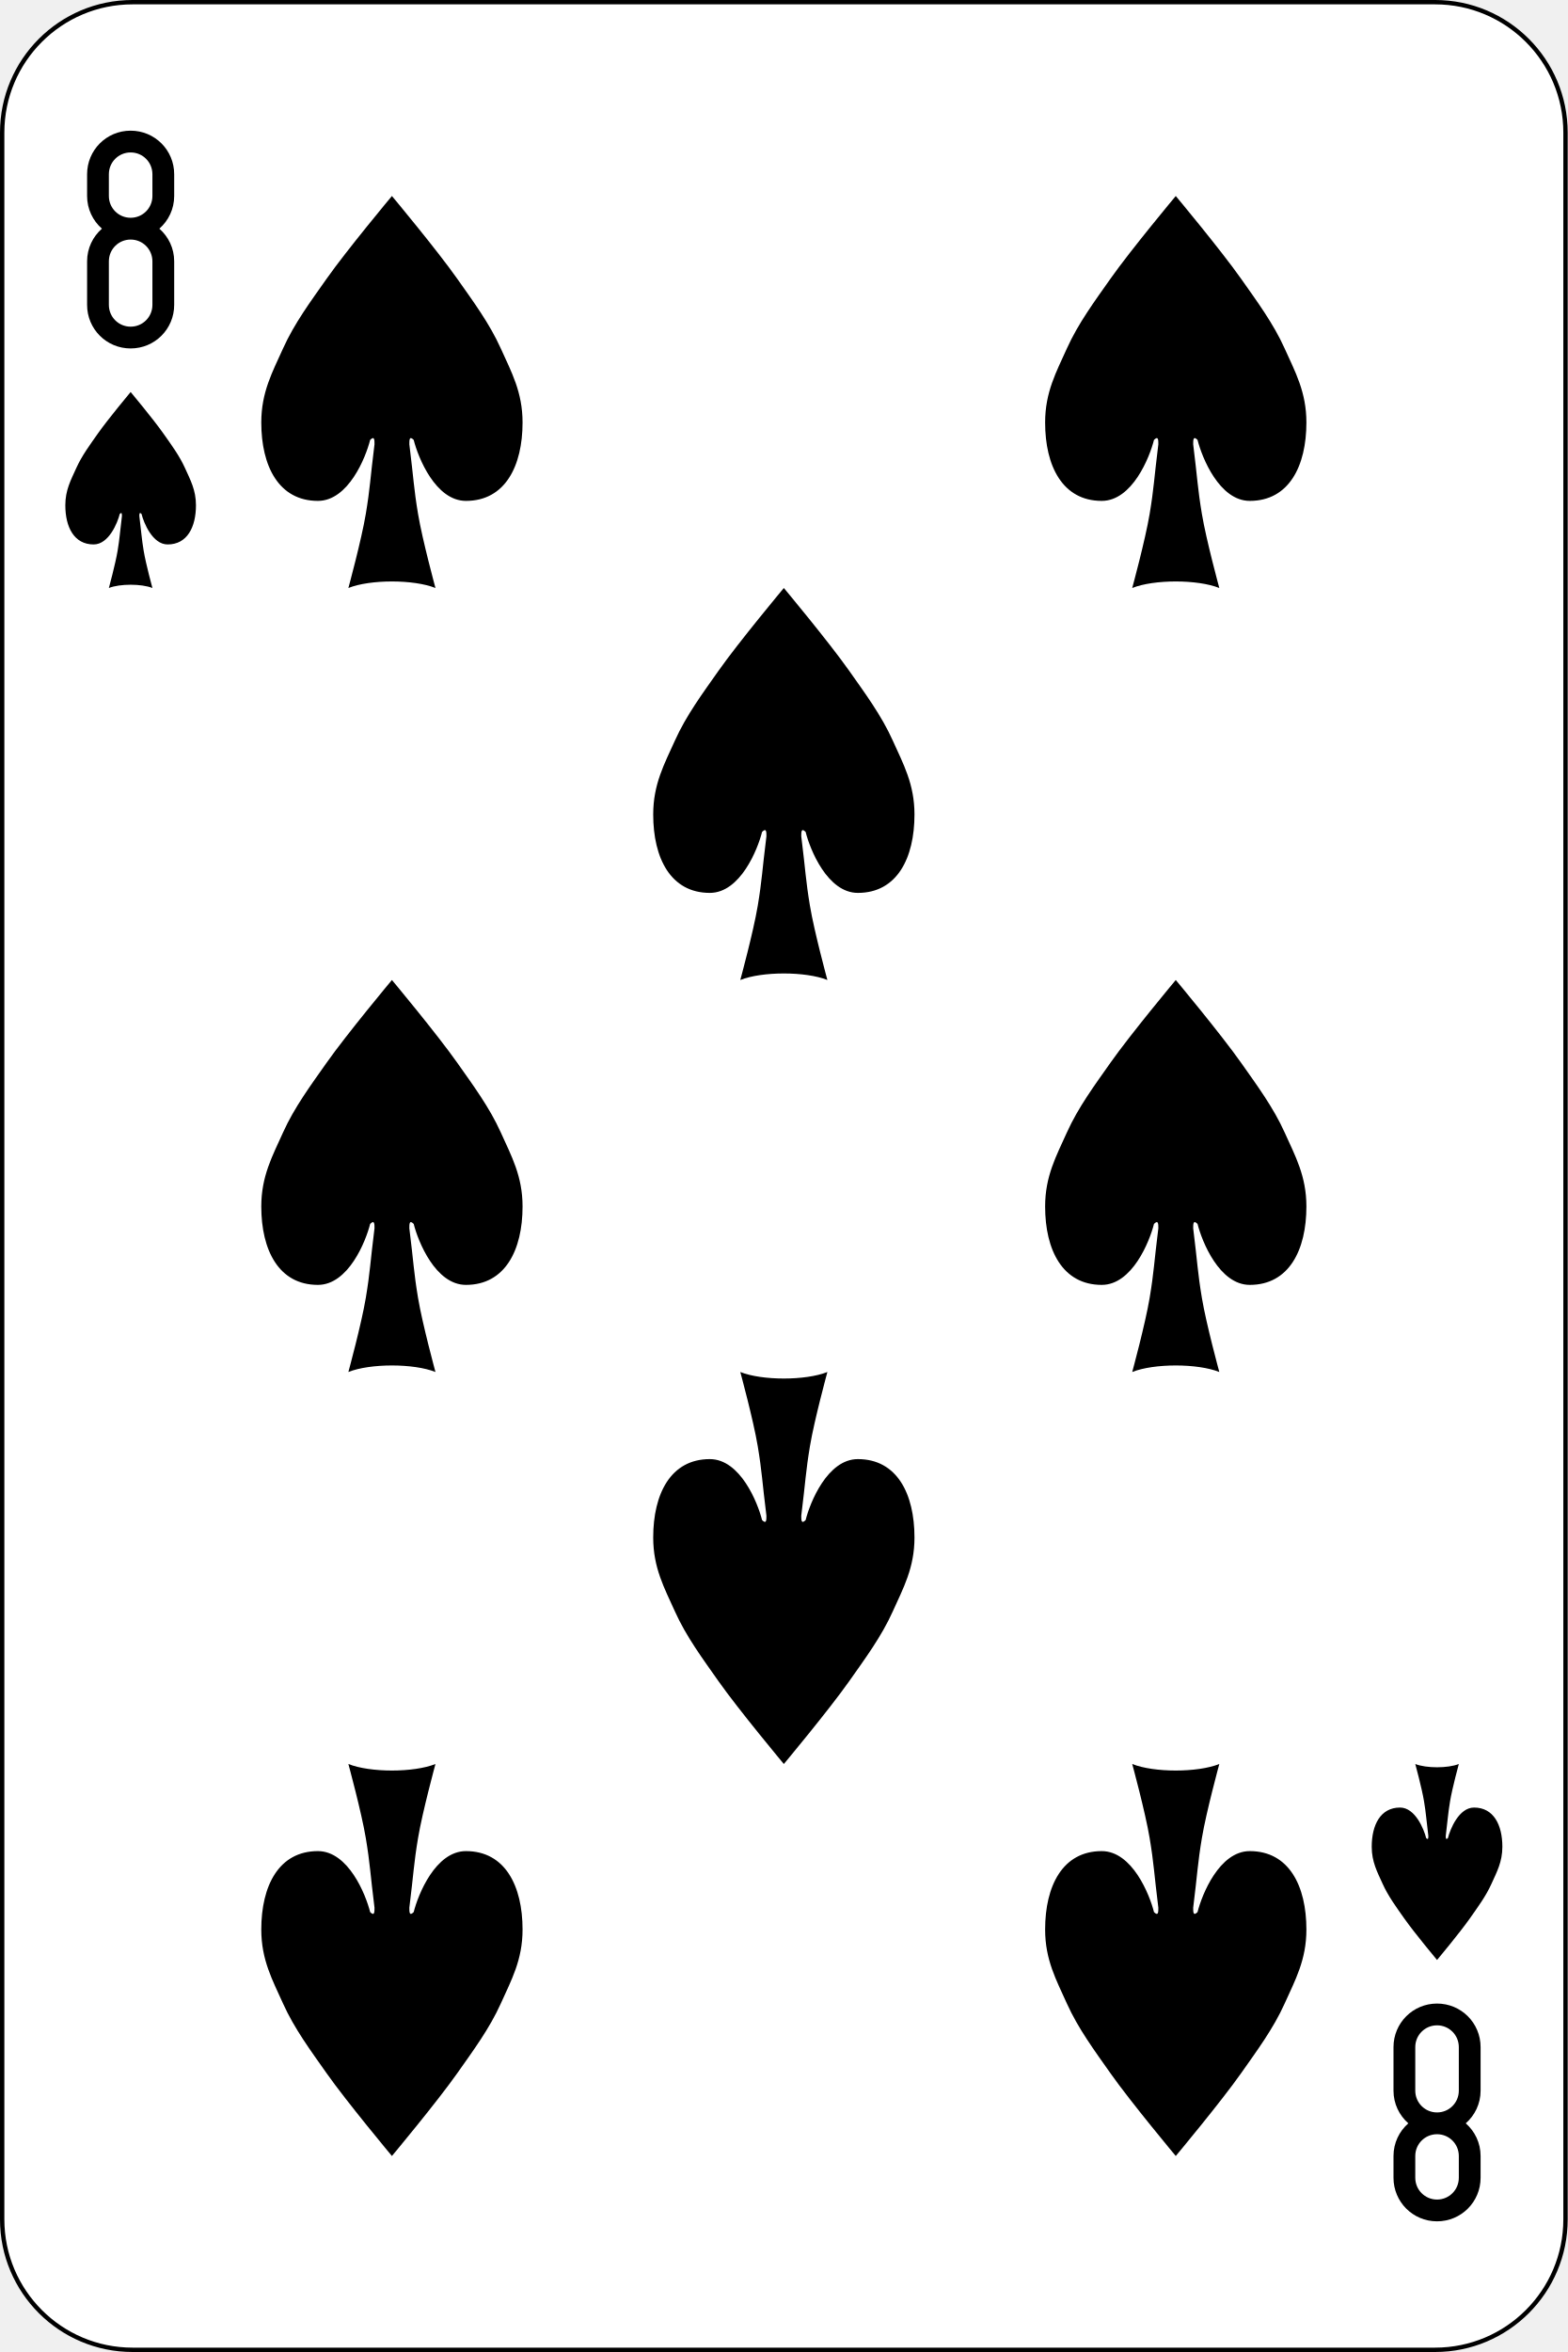
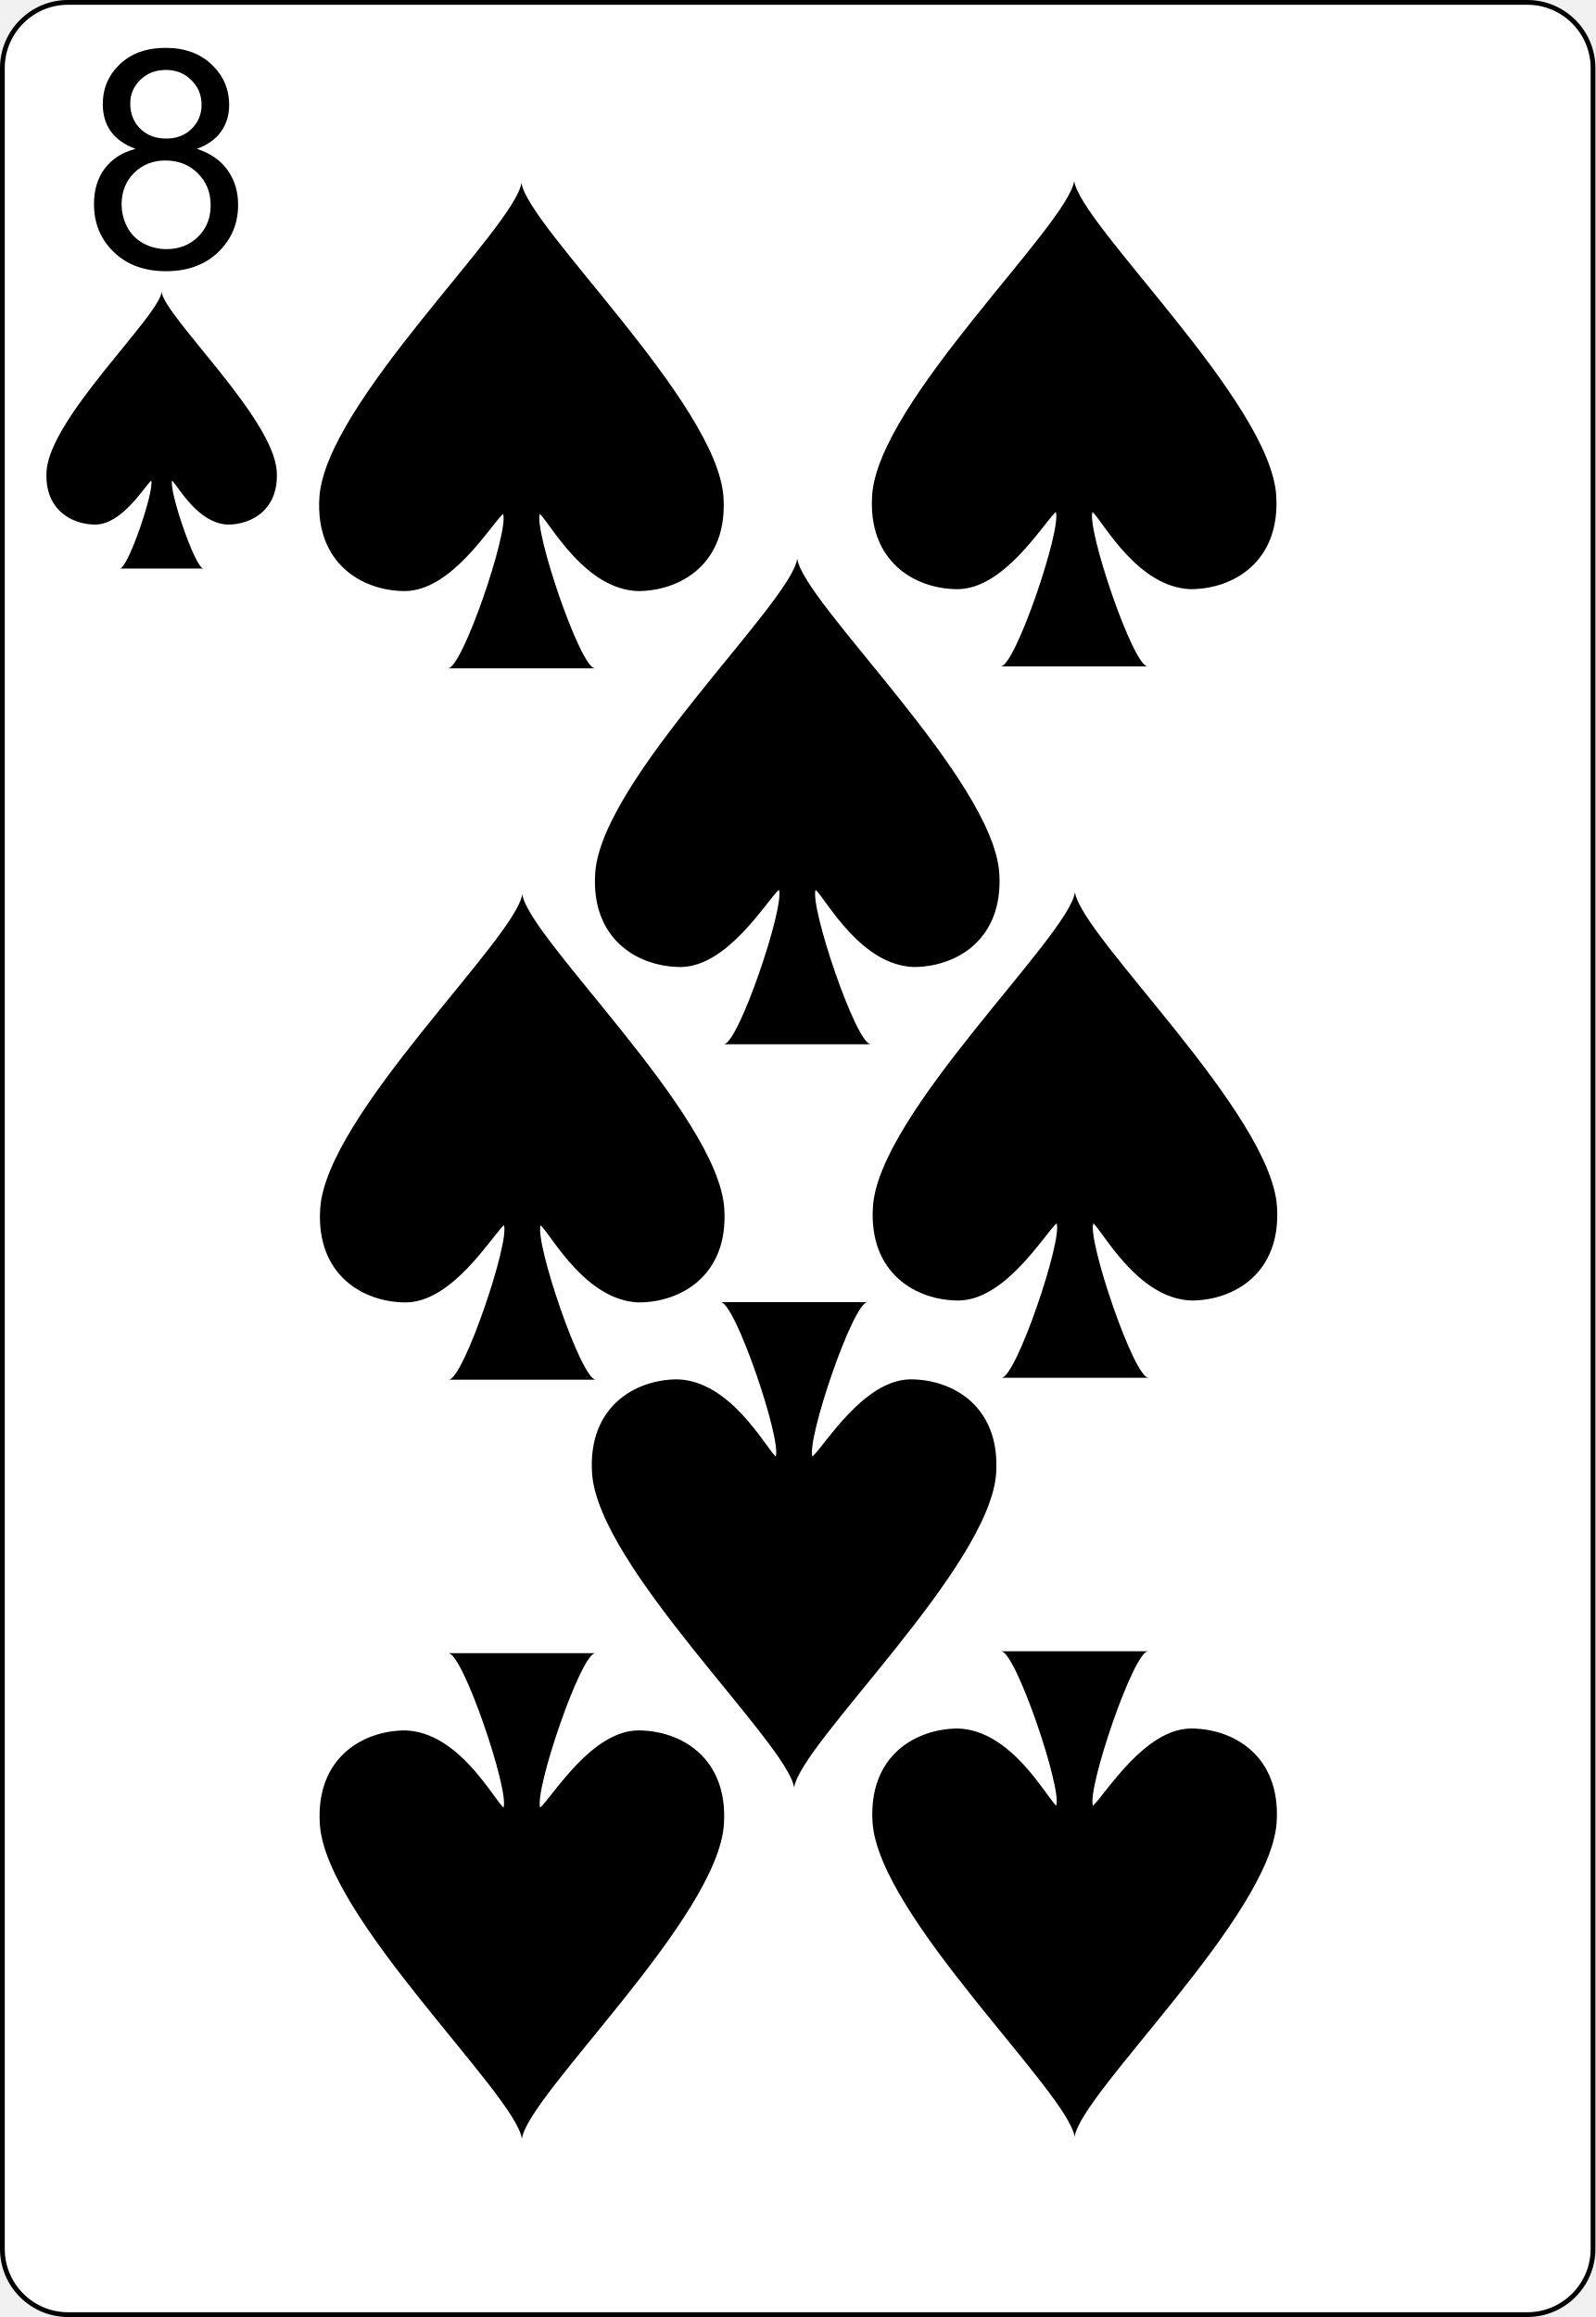
- <svg xmlns="http://www.w3.org/2000/svg" width="95.25mm" height="142.875mm" viewBox="0 0 95.25 142.875" version="1.1" id="svg8415">
-   <defs id="defs8409" />
-   <g id="layer1" transform="translate(-82.02084,-72.10416)">
-     <g transform="matrix(0.2645833,0,0,0.2645833,82.02084,-63.45833)" id="g3102">
-       <rect rx="29.944" ry="29.944" y="512.862" x="0.5" height="539" width="359" id="rect6472-66" style="fill:#ffffff;stroke:#000000;stroke-width:1" />
-       <path style="fill:#000000;fill-opacity:1;stroke:none" id="rect3163-5-18-0-7" d="m 30,542.362 c -5.54,0 -10,4.46 -10,10 v 5 c 0,3.004 1.323,5.67 3.406,7.5 -2.083,1.83 -3.406,4.496 -3.406,7.5 v 10 c 0,5.54 4.46,10 10,10 5.54,0 10,-4.46 10,-10 v -10 c 0,-3.004 -1.323,-5.67 -3.406,-7.5 2.083,-1.83 3.406,-4.496 3.406,-7.5 v -5 c 0,-5.54 -4.46,-10 -10,-10 z m 0,5 c 2.77,0 5,2.23 5,5 v 5 c 0,2.77 -2.23,5 -5,5 -2.77,0 -5,-2.23 -5,-5 v -5 c 0,-2.77 2.23,-5 5,-5 z m 0,20 c 2.77,0 5,2.23 5,5 v 10 c 0,2.77 -2.23,5 -5,5 -2.77,0 -5,-2.23 -5,-5 v -10 c 0,-2.77 2.23,-5 5,-5 z" />
-       <path style="fill:#000000;fill-opacity:1;stroke:none" id="rect3163-5-18-0-7-4" d="m 330,1022.362 c -5.54,0 -10,-4.46 -10,-10 v -5 c 0,-3.004 1.323,-5.67 3.406,-7.5 C 321.323,998.032 320,995.366 320,992.362 v -10 c 0,-5.54 4.46,-10 10,-10 5.54,0 10,4.46 10,10 v 10 c 0,3.004 -1.323,5.67 -3.406,7.5 2.083,1.83 3.406,4.496 3.406,7.5 v 5 c 0,5.54 -4.46,10 -10,10 z m 0,-5 c 2.77,0 5,-2.23 5,-5 v -5 c 0,-2.77 -2.23,-5 -5,-5 -2.77,0 -5,2.23 -5,5 v 5 c 0,2.77 2.23,5 5,5 z m 0,-20 c 2.77,0 5,-2.23 5,-5 v -10 c 0,-2.77 -2.23,-5 -5,-5 -2.77,0 -5,2.23 -5,5 v 10 c 0,2.77 2.23,5 5,5 z" />
-       <path style="fill:#000000;fill-opacity:1;stroke:none" d="m 32.5,630.362 c 0.5,2 2.5,7 6,7 4.5,0 6.5,-4 6.5,-9 0,-3.5 -1.289,-5.806 -2.5,-8.5 -1.289,-2.868 -3.19,-5.429 -5,-8 -2.323,-3.299 -7.5,-9.5 -7.5,-9.5 0,0 -5.177,6.201 -7.5,9.5 -1.81,2.571 -3.711,5.132 -5,8 -1.211,2.694 -2.5,5 -2.5,8.5 0,5 2,9 6.5,9 3.5,0 5.5,-5 6,-7 0.5,-0.5 0.5,0 0.5,0.5 -0.5,4 -0.5,5 -1,8 -0.5,3 -2,8.5 -2,8.5 2.5,-1 7.5,-1 10,0 0,0 -1.5,-5.5 -2,-8.5 -0.5,-3 -0.5,-4 -1,-8 0,-0.5 0,-1 0.5,-0.5 z" id="path3037-7-4-7-1" />
-       <path style="fill:#000000;fill-opacity:1;stroke:none" d="m 332.5,934.362 c 0.5,-2 2.5,-7 6,-7 4.5,0 6.5,4 6.5,9 0,3.5 -1.289,5.806 -2.5,8.5 -1.289,2.868 -3.19,5.429 -5,8 -2.323,3.299 -7.5,9.5 -7.5,9.5 0,0 -5.177,-6.201 -7.5,-9.5 -1.81,-2.571 -3.711,-5.132 -5,-8 -1.211,-2.694 -2.5,-5 -2.5,-8.5 0,-5 2,-9 6.5,-9 3.5,0 5.5,5 6,7 0.5,0.5 0.5,0 0.5,-0.5 -0.5,-4 -0.5,-5 -1,-8 -0.5,-3 -2,-8.5 -2,-8.5 2.5,1 7.5,1 10,0 0,0 -1.5,5.5 -2,8.5 -0.5,3 -0.5,4 -1,8 0,0.5 0,1 0.5,0.5 z" id="path3037-7-4-4-8" />
-       <path style="fill:#000000;fill-opacity:1;stroke:none" d="m 95,613.362 c 1,4 5,14 12,14 9,0 13,-8 13,-18 0,-7 -2.579,-11.612 -5,-17 -2.578,-5.737 -6.379,-10.857 -10,-16 -4.645,-6.598 -15,-19 -15,-19 0,0 -10.355,12.402 -15,19 -3.621,5.143 -7.422,10.263 -10,16 -2.421,5.388 -5,10 -5,17 0,10 4,18 13,18 7,0 11,-10 12,-14 1,-1 1,0 1,1 -1,8 -1,10 -2,16 -1,6 -4,17 -4,17 5,-2 15,-2 20,0 0,0 -3,-11 -4,-17 -1,-6 -1,-8 -2,-16 0,-1 0,-2 1,-1 z" id="path3037-7-49" />
-       <path style="fill:#000000;fill-opacity:1;stroke:none" d="m 275,613.362 c 1,4 5,14 12,14 9,0 13,-8 13,-18 0,-7 -2.579,-11.612 -5,-17 -2.578,-5.737 -6.379,-10.857 -10,-16 -4.645,-6.598 -15,-19 -15,-19 0,0 -10.355,12.402 -15,19 -3.621,5.143 -7.422,10.263 -10,16 -2.421,5.388 -5,10 -5,17 0,10 4,18 13,18 7,0 11,-10 12,-14 1,-1 1,0 1,1 -1,8 -1,10 -2,16 -1,6 -4,17 -4,17 5,-2 15,-2 20,0 0,0 -3,-11 -4,-17 -1,-6 -1,-8 -2,-16 0,-1 0,-2 1,-1 z" id="path3037-7-09-6" />
-       <path style="fill:#000000;fill-opacity:1;stroke:none" d="m 185,703.362 c 1,4 5,14 12,14 9,0 13,-8 13,-18 0,-7 -2.579,-11.612 -5,-17 -2.578,-5.737 -6.379,-10.857 -10,-16 -4.645,-6.598 -15,-19 -15,-19 0,0 -10.355,12.402 -15,19 -3.621,5.143 -7.422,10.263 -10,16 -2.421,5.388 -5,10 -5,17 0,10 4,18 13,18 7,0 11,-10 12,-14 1,-1 1,0 1,1 -1,8 -1,10 -2,16 -1,6 -4,17 -4,17 5,-2 15,-2 20,0 0,0 -3,-11 -4,-17 -1,-6 -1,-8 -2,-16 0,-1 0,-2 1,-1 z" id="path3037-7-4-3" />
-       <path style="fill:#000000;fill-opacity:1;stroke:none" d="m 95,793.362 c 1,4 5,14 12,14 9,0 13,-8 13,-18 0,-7 -2.579,-11.612 -5,-17 -2.578,-5.737 -6.379,-10.857 -10,-16 -4.645,-6.598 -15,-19 -15,-19 0,0 -10.355,12.402 -15,19 -3.621,5.143 -7.422,10.263 -10,16 -2.421,5.388 -5,10 -5,17 0,10 4,18 13,18 7,0 11,-10 12,-14 1,-1 1,0 1,1 -1,8 -1,10 -2,16 -1,6 -4,17 -4,17 5,-2 15,-2 20,0 0,0 -3,-11 -4,-17 -1,-6 -1,-8 -2,-16 0,-1 0,-2 1,-1 z" id="path3037-7-8-7" />
-       <path style="fill:#000000;fill-opacity:1;stroke:none" d="m 275,793.362 c 1,4 5,14 12,14 9,0 13,-8 13,-18 0,-7 -2.579,-11.612 -5,-17 -2.578,-5.737 -6.379,-10.857 -10,-16 -4.645,-6.598 -15,-19 -15,-19 0,0 -10.355,12.402 -15,19 -3.621,5.143 -7.422,10.263 -10,16 -2.421,5.388 -5,10 -5,17 0,10 4,18 13,18 7,0 11,-10 12,-14 1,-1 1,0 1,1 -1,8 -1,10 -2,16 -1,6 -4,17 -4,17 5,-2 15,-2 20,0 0,0 -3,-11 -4,-17 -1,-6 -1,-8 -2,-16 0,-1 0,-2 1,-1 z" id="path3037-7-82-8" />
-       <path style="fill:#000000;fill-opacity:1;stroke:none" d="m 185,861.362 c 1,-4 5,-14 12,-14 9,0 13,8 13,18 0,7 -2.579,11.612 -5,17 -2.578,5.737 -6.379,10.857 -10,16 -4.645,6.598 -15,19 -15,19 0,0 -10.355,-12.402 -15,-19 -3.621,-5.143 -7.422,-10.263 -10,-16 -2.421,-5.388 -5,-10 -5,-17 0,-10 4,-18 13,-18 7,0 11,10 12,14 1,1 1,0 1,-1 -1,-8 -1,-10 -2,-16 -1,-6 -4,-17 -4,-17 5,2 15,2 20,0 0,0 -3,11 -4,17 -1,6 -1,8 -2,16 0,1 0,2 1,1 z" id="path3037-7-45-8" />
-       <path style="fill:#000000;fill-opacity:1;stroke:none" d="m 95,951.362 c 1,-4 5,-14 12,-14 9,0 13,8 13,18 0,7 -2.579,11.612 -5,17 -2.578,5.737 -6.379,10.857 -10,16 -4.645,6.598 -15,19 -15,19 0,0 -10.355,-12.402 -15,-19 -3.621,-5.143 -7.422,-10.263 -10,-16 -2.421,-5.388 -5,-10 -5,-17 0,-10 4,-18 13,-18 7,0 11,10 12,14 1,1 1,0 1,-1 -1,-8 -1,-10 -2,-16 -1,-6 -4,-17 -4,-17 5,2 15,2 20,0 0,0 -3,11 -4,17 -1,6 -1,8 -2,16 0,1 0,2 1,1 z" id="path3037-7-5-2" />
-       <path style="fill:#000000;fill-opacity:1;stroke:none" d="m 275,951.362 c 1,-4 5,-14 12,-14 9,0 13,8 13,18 0,7 -2.579,11.612 -5,17 -2.578,5.737 -6.379,10.857 -10,16 -4.645,6.598 -15,19 -15,19 0,0 -10.355,-12.402 -15,-19 -3.621,-5.143 -7.422,-10.263 -10,-16 -2.421,-5.388 -5,-10 -5,-17 0,-10 4,-18 13,-18 7,0 11,10 12,14 1,1 1,0 1,-1 -1,-8 -1,-10 -2,-16 -1,-6 -4,-17 -4,-17 5,2 15,2 20,0 0,0 -3,11 -4,17 -1,6 -1,8 -2,16 0,1 0,2 1,1 z" id="path3037-7-1-9" />
+ <svg xmlns="http://www.w3.org/2000/svg" width="167.087pt" height="242.667pt" viewBox="0 0 167.087 242.667" xml:space="preserve" id="svg2" version="1.1">
+   <defs id="defs41" />
+   <g id="Layer_x0020_1" style="fill-rule:nonzero;clip-rule:nonzero;stroke:#000000;stroke-miterlimit:4;">
+     <path style="fill:#FFFFFF;stroke-width:0.5;" d="M166.837,235.548c0,3.777-3.087,6.869-6.871,6.869H7.111c-3.775,0-6.861-3.092-6.861-6.869V7.12C0.25,3.343,3.336,0.25,7.111,0.25h152.855    c3.784,0,6.871,3.093,6.871,6.87v228.428z" id="path5" />
+     <g style="stroke:none;" id="g7">
+       <g id="g9">
+ 				
+ 			</g>
+     </g>
+     <g id="g15">
+ 			
+ 		</g>
+     <g id="g19">
+ 			
+ 		</g>
+     <g style="stroke:none;" id="g23">
+       <g id="g25">
+ 				
+ 			</g>
+     </g>
+     <g style="stroke:none;" id="g31">
+       <g id="g33">
+ 				
+ 			</g>
    </g>
  </g>
+   <g aria-label="8" id="text3788" style="line-height:0%;font-family:'Bitstream Vera Sans';letter-spacing:0px;word-spacing:0px">
+     <path d="m 14.203,15.591 q -1.75,-0.641 -2.594,-1.828 -0.844,-1.188 -0.844,-2.844 0,-2.5 1.797,-4.203 1.797,-1.703 4.781,-1.703 3,0 4.828,1.75 1.828,1.734 1.828,4.234 0,1.594 -0.844,2.781 -0.828,1.172 -2.531,1.812 2.109,0.688 3.203,2.219 1.109,1.531 1.109,3.656 0,2.938 -2.078,4.938 -2.078,2 -5.469,2 -3.391,0 -5.469,-2 -2.078,-2.016 -2.078,-5.016 0,-2.234 1.125,-3.734 1.141,-1.516 3.234,-2.062 z m -0.562,-4.766 q 0,1.625 1.047,2.656 1.047,1.031 2.719,1.031 1.625,0 2.656,-1.016 1.047,-1.031 1.047,-2.516 0,-1.547 -1.078,-2.594 -1.062,-1.062 -2.656,-1.062 -1.609,0 -2.672,1.031 -1.062,1.031 -1.062,2.469 z m -0.906,10.578 q 0,1.203 0.562,2.328 0.578,1.125 1.703,1.75 1.125,0.609 2.422,0.609 2.016,0 3.328,-1.297 1.312,-1.297 1.312,-3.297 0,-2.031 -1.359,-3.359 -1.344,-1.328 -3.375,-1.328 -1.984,0 -3.297,1.312 -1.297,1.312 -1.297,3.281 z" style="font-size:32px;line-height:1.25;font-family:Arial;-inkscape-font-specification:Arial" id="path4876" />
+   </g>
+   <g transform="matrix(1.508595,0,0,1.379325,16.9291,45.0659)" id="layer1-7">
+     <path id="sl" d="M 7.989,3.103 C 7.747,-0.954 0.242,-8.59 0,-10.5 c -0.242,1.909 -7.747,9.545 -7.989,13.603 -0.169,2.868 1.695,4.057 3.39,4.057 1.835,-0.022 3.351,-2.801 3.873,-3.341 0.242,0.716 -1.603,6.682 -2.179,6.682 l 5.811,0 C 2.33,10.501 0.485,4.535 0.727,3.819 1.184,4.315 2.524,7.077 4.601,7.16 6.295,7.159 8.158,5.971 7.989,3.103 z" style="fill:#000000" />
+   </g>
+   <g transform="matrix(2.648679,0,0,2.421718,54.61089,44.566)" id="layer1-7-88">
+     <path id="sl-4" d="M 7.989,3.103 C 7.747,-0.954 0.242,-8.59 0,-10.5 c -0.242,1.909 -7.747,9.545 -7.989,13.603 -0.169,2.868 1.695,4.057 3.39,4.057 1.835,-0.022 3.351,-2.801 3.873,-3.341 0.242,0.716 -1.603,6.682 -2.179,6.682 l 5.811,0 C 2.33,10.501 0.485,4.535 0.727,3.819 1.184,4.315 2.524,7.077 4.601,7.16 6.295,7.159 8.158,5.971 7.989,3.103 z" style="fill:#000000" />
+   </g>
+   <g transform="matrix(-2.648679,0,0,-2.421718,54.65613,198.5713)" id="layer1-7-88-7">
+     <path id="sl-4-5" d="M 7.989,3.103 C 7.747,-0.954 0.242,-8.59 0,-10.5 c -0.242,1.909 -7.747,9.545 -7.989,13.603 -0.169,2.868 1.695,4.057 3.39,4.057 1.835,-0.022 3.351,-2.801 3.873,-3.341 0.242,0.716 -1.603,6.682 -2.179,6.682 l 5.811,0 C 2.33,10.501 0.485,4.535 0.727,3.819 1.184,4.315 2.524,7.077 4.601,7.16 6.295,7.159 8.158,5.971 7.989,3.103 z" style="fill:#000000" />
+   </g>
+   <g transform="matrix(2.648679,0,0,2.421718,54.6947,119.0673)" id="layer1-7-88-6">
+     <path id="sl-4-8" d="M 7.989,3.103 C 7.747,-0.954 0.242,-8.59 0,-10.5 c -0.242,1.909 -7.747,9.545 -7.989,13.603 -0.169,2.868 1.695,4.057 3.39,4.057 1.835,-0.022 3.351,-2.801 3.873,-3.341 0.242,0.716 -1.603,6.682 -2.179,6.682 l 5.811,0 C 2.33,10.501 0.485,4.535 0.727,3.819 1.184,4.315 2.524,7.077 4.601,7.16 6.295,7.159 8.158,5.971 7.989,3.103 z" style="fill:#000000" />
+   </g>
+   <g transform="matrix(2.648679,0,0,2.421718,112.4978,44.36691)" id="layer1-7-88-68">
+     <path id="sl-4-84" d="M 7.989,3.103 C 7.747,-0.954 0.242,-8.59 0,-10.5 c -0.242,1.909 -7.747,9.545 -7.989,13.603 -0.169,2.868 1.695,4.057 3.39,4.057 1.835,-0.022 3.351,-2.801 3.873,-3.341 0.242,0.716 -1.603,6.682 -2.179,6.682 l 5.811,0 C 2.33,10.501 0.485,4.535 0.727,3.819 1.184,4.315 2.524,7.077 4.601,7.16 6.295,7.159 8.158,5.971 7.989,3.103 z" style="fill:#000000" />
+   </g>
+   <g transform="matrix(-2.648679,0,0,-2.421718,112.543,198.3722)" id="layer1-7-88-7-3">
+     <path id="sl-4-5-1" d="M 7.989,3.103 C 7.747,-0.954 0.242,-8.59 0,-10.5 c -0.242,1.909 -7.747,9.545 -7.989,13.603 -0.169,2.868 1.695,4.057 3.39,4.057 1.835,-0.022 3.351,-2.801 3.873,-3.341 0.242,0.716 -1.603,6.682 -2.179,6.682 l 5.811,0 C 2.33,10.501 0.485,4.535 0.727,3.819 1.184,4.315 2.524,7.077 4.601,7.16 6.295,7.159 8.158,5.971 7.989,3.103 z" style="fill:#000000" />
+   </g>
+   <g transform="matrix(2.648679,0,0,2.421718,112.5816,118.8682)" id="layer1-7-88-6-4">
+     <path id="sl-4-8-9" d="M 7.989,3.103 C 7.747,-0.954 0.242,-8.59 0,-10.5 c -0.242,1.909 -7.747,9.545 -7.989,13.603 -0.169,2.868 1.695,4.057 3.39,4.057 1.835,-0.022 3.351,-2.801 3.873,-3.341 0.242,0.716 -1.603,6.682 -2.179,6.682 l 5.811,0 C 2.33,10.501 0.485,4.535 0.727,3.819 1.184,4.315 2.524,7.077 4.601,7.16 6.295,7.159 8.158,5.971 7.989,3.103 z" style="fill:#000000" />
+   </g>
+   <g transform="matrix(2.648679,0,0,2.421718,83.4947,83.93795)" id="layer1-7-88-688">
+     <path id="sl-4-4" d="M 7.989,3.103 C 7.747,-0.954 0.242,-8.59 0,-10.5 c -0.242,1.909 -7.747,9.545 -7.989,13.603 -0.169,2.868 1.695,4.057 3.39,4.057 1.835,-0.022 3.351,-2.801 3.873,-3.341 0.242,0.716 -1.603,6.682 -2.179,6.682 l 5.811,0 C 2.33,10.501 0.485,4.535 0.727,3.819 1.184,4.315 2.524,7.077 4.601,7.16 6.295,7.159 8.158,5.971 7.989,3.103 z" style="fill:#000000" />
+   </g>
+   <g transform="matrix(-2.648679,0,0,-2.421718,83.16599,161.8032)" id="layer1-7-88-688-6">
+     <path id="sl-4-4-8" d="M 7.989,3.103 C 7.747,-0.954 0.242,-8.59 0,-10.5 c -0.242,1.909 -7.747,9.545 -7.989,13.603 -0.169,2.868 1.695,4.057 3.39,4.057 1.835,-0.022 3.351,-2.801 3.873,-3.341 0.242,0.716 -1.603,6.682 -2.179,6.682 l 5.811,0 C 2.33,10.501 0.485,4.535 0.727,3.819 1.184,4.315 2.524,7.077 4.601,7.16 6.295,7.159 8.158,5.971 7.989,3.103 z" style="fill:#000000" />
+   </g>
</svg>
